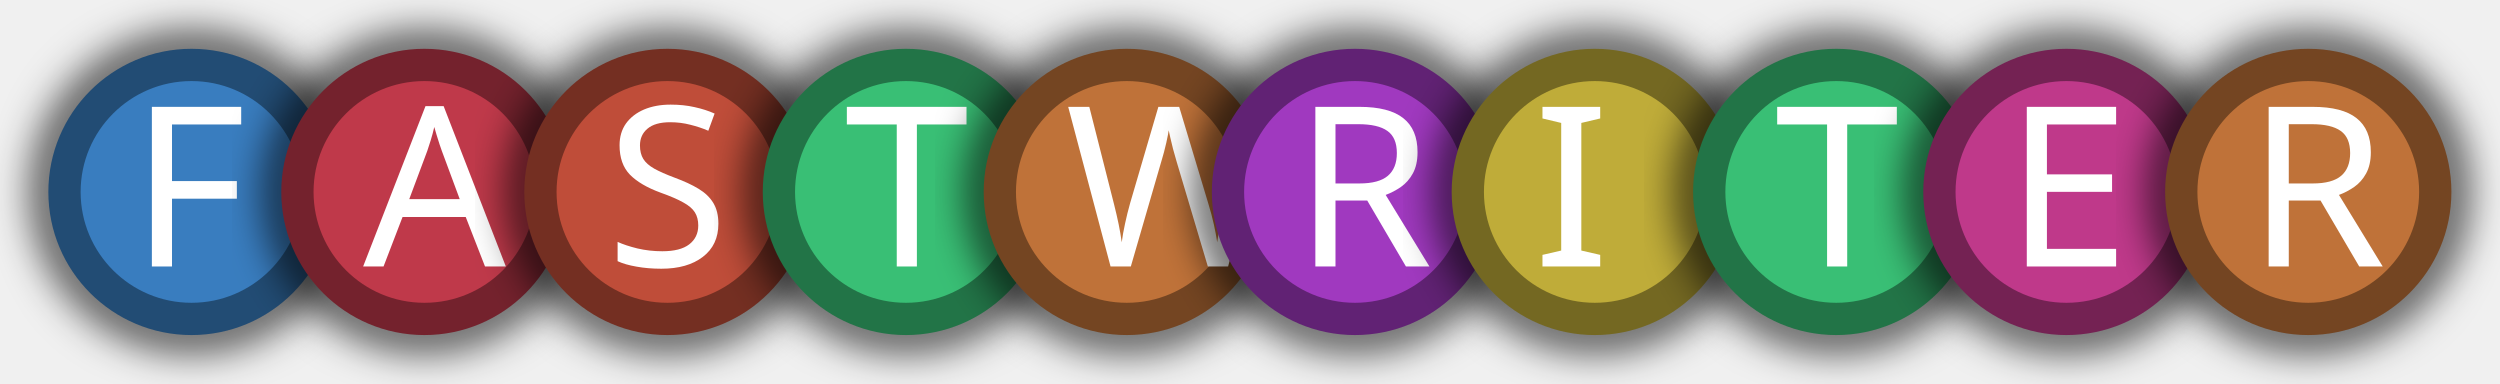
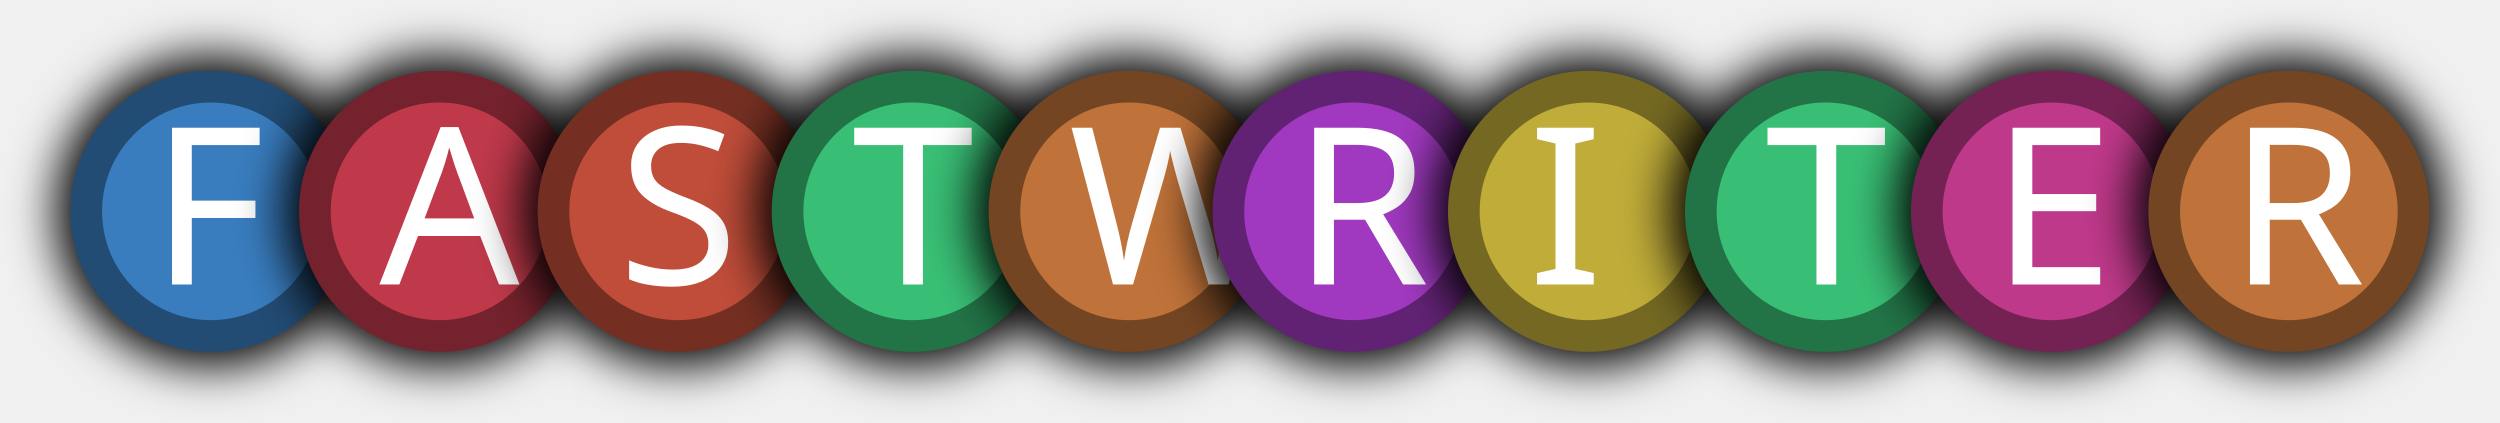
- <svg xmlns="http://www.w3.org/2000/svg" width="2569" height="394" id="svg3767" version="1.1">
+ <svg xmlns="http://www.w3.org/2000/svg" width="2617" height="442" id="svg3767" version="1.1">
  <defs id="defs3769">
    <filter height="1.36" y="-0.18" width="1.36" x="-0.18" id="filter5573-2-93" style="color-interpolation-filters:sRGB">
      <feGaussianBlur id="feGaussianBlur5575-2-14" stdDeviation="2.361" />
    </filter>
    <filter height="1.36" y="-0.18" width="1.36" x="-0.18" id="filter5573-2-374-3" style="color-interpolation-filters:sRGB">
      <feGaussianBlur id="feGaussianBlur5575-2-800-6" stdDeviation="2.361" />
    </filter>
    <filter height="1.36" y="-0.18" width="1.36" x="-0.18" id="filter5573-2-178" style="color-interpolation-filters:sRGB">
      <feGaussianBlur id="feGaussianBlur5575-2-286" stdDeviation="2.361" />
    </filter>
    <filter height="1.36" y="-0.18" width="1.36" x="-0.18" id="filter5573-2-916" style="color-interpolation-filters:sRGB">
      <feGaussianBlur id="feGaussianBlur5575-2-38" stdDeviation="2.361" />
    </filter>
    <filter height="1.36" y="-0.18" width="1.36" x="-0.18" id="filter5573-2-95" style="color-interpolation-filters:sRGB">
      <feGaussianBlur id="feGaussianBlur5575-2-06" stdDeviation="2.361" />
    </filter>
    <filter height="1.36" y="-0.18" width="1.36" x="-0.18" id="filter5573-2-36" style="color-interpolation-filters:sRGB">
      <feGaussianBlur id="feGaussianBlur5575-2-84" stdDeviation="2.361" />
    </filter>
-     <filter height="1.36" y="-0.18" width="1.36" x="-0.18" id="filter5573-2-16" style="color-interpolation-filters:sRGB">
-       <feGaussianBlur id="feGaussianBlur5575-2-09" stdDeviation="2.361" />
-     </filter>
    <filter height="1.36" y="-0.18" width="1.36" x="-0.18" id="filter5573-2-423-7" style="color-interpolation-filters:sRGB">
      <feGaussianBlur id="feGaussianBlur5575-2-05-5" stdDeviation="2.361" />
    </filter>
    <filter height="1.36" y="-0.18" width="1.36" x="-0.18" id="filter5573-908-3" style="color-interpolation-filters:sRGB">
      <feGaussianBlur id="feGaussianBlur5575-850-5" stdDeviation="2.361" />
    </filter>
+     <filter style="color-interpolation-filters:sRGB" id="filter4557" x="-0.18" width="1.36" y="-0.18" height="1.36">
+       <feGaussianBlur stdDeviation="2.361" id="feGaussianBlur4559" />
+     </filter>
  </defs>
-   <g id="layer1" transform="translate(0,-658.3622)">
-     <g transform="matrix(9.192824,0,0,9.192824,-8.9106597e-5,-8621.819)" id="layer1-6385-6">
-       <ellipse ry="15.739" rx="15.739" cy="1030.957" cx="21.405" id="circle5435-611-2" style="opacity:1;fill:none;fill-opacity:1;stroke:#000000;stroke-width:3;stroke-linecap:butt;stroke-linejoin:miter;stroke-miterlimit:4;stroke-dasharray:none;stroke-dashoffset:0;stroke-opacity:1;filter:url(#filter5573-908-3)" />
-       <circle r="14.196" style="opacity:1;fill:#397dbf;fill-opacity:1;stroke:#224c74;stroke-width:3.608;stroke-linecap:butt;stroke-linejoin:miter;stroke-miterlimit:4;stroke-dasharray:none;stroke-dashoffset:0;stroke-opacity:1" id="circle5437-598-9" cx="21.405" cy="1030.957" />
-       <text transform="scale(0.9999984,1.000002)" xml:space="preserve" style="font-style:normal;font-weight:normal;font-size:25.086px;line-height:125%;font-family:Sans;letter-spacing:0px;word-spacing:0px;fill:#ffffff;fill-opacity:1;stroke:none" x="14.553" y="1039.286" id="text5439-4810-1">
-         <tspan id="tspan5441-304-2" x="14.553" y="1039.286" style="font-style:normal;font-variant:normal;font-weight:normal;font-stretch:normal;font-size:25px;font-family:saxMono;-inkscape-font-specification:saxMono;fill:#ffffff">F</tspan>
-       </text>
-     </g>
-     <g transform="matrix(9.192824,0,0,9.192824,239.3545,-8621.819)" id="layer1-7280-0">
-       <ellipse ry="15.739" rx="15.739" cy="1030.957" cx="21.405" id="circle5435-8-235-6" style="opacity:1;fill:none;fill-opacity:1;stroke:#000000;stroke-width:3;stroke-linecap:butt;stroke-linejoin:miter;stroke-miterlimit:4;stroke-dasharray:none;stroke-dashoffset:0;stroke-opacity:1;filter:url(#filter5573-2-423-7)" />
-       <circle r="14.196" style="opacity:1;fill:#bf394a;fill-opacity:1;stroke:#74222d;stroke-width:3.608;stroke-linecap:butt;stroke-linejoin:miter;stroke-miterlimit:4;stroke-dasharray:none;stroke-dashoffset:0;stroke-opacity:1" id="circle5437-9-430-2" cx="21.405" cy="1030.957" />
-       <text transform="scale(0.9999984,1.000002)" xml:space="preserve" style="font-style:normal;font-weight:normal;font-size:25.086px;line-height:125%;font-family:Sans;letter-spacing:0px;word-spacing:0px;fill:#ffffff;fill-opacity:1;stroke:none" x="14.553" y="1039.286" id="text5439-7-7188-6">
-         <tspan id="tspan5441-3-742-1" x="14.553" y="1039.286" style="font-style:normal;font-variant:normal;font-weight:normal;font-stretch:normal;font-size:25px;font-family:saxMono;-inkscape-font-specification:saxMono;fill:#ffffff">A</tspan>
-       </text>
-     </g>
-     <g transform="matrix(9.192824,0,0,9.192824,489.0731,-8621.819)" id="layer1-2490">
-       <ellipse ry="15.739" rx="15.739" cy="1030.957" cx="21.405" id="circle5435-8-144" style="opacity:1;fill:none;fill-opacity:1;stroke:#000000;stroke-width:3;stroke-linecap:butt;stroke-linejoin:miter;stroke-miterlimit:4;stroke-dasharray:none;stroke-dashoffset:0;stroke-opacity:1;filter:url(#filter5573-2-16)" />
-       <circle r="14.196" style="opacity:1;fill:#bf4d39;fill-opacity:1;stroke:#742f22;stroke-width:3.608;stroke-linecap:butt;stroke-linejoin:miter;stroke-miterlimit:4;stroke-dasharray:none;stroke-dashoffset:0;stroke-opacity:1" id="circle5437-9-32" cx="21.405" cy="1030.957" />
-       <text transform="scale(0.9999984,1.000002)" xml:space="preserve" style="font-style:normal;font-weight:normal;font-size:25.086px;line-height:125%;font-family:Sans;letter-spacing:0px;word-spacing:0px;fill:#ffffff;fill-opacity:1;stroke:none" x="14.553" y="1039.286" id="text5439-7-513">
-         <tspan id="tspan5441-3-260" x="14.553" y="1039.286" style="font-style:normal;font-variant:normal;font-weight:normal;font-stretch:normal;font-size:25px;font-family:saxMono;-inkscape-font-specification:saxMono;fill:#ffffff">S</tspan>
-       </text>
-     </g>
-     <g id="g4299" transform="matrix(9.192824,0,0,9.192824,734.1321,-8621.819)">
-       <ellipse style="opacity:1;fill:none;fill-opacity:1;stroke:#000000;stroke-width:3;stroke-linecap:butt;stroke-linejoin:miter;stroke-miterlimit:4;stroke-dasharray:none;stroke-dashoffset:0;stroke-opacity:1;filter:url(#filter5573-2-36)" id="ellipse4301" cx="21.405" cy="1030.957" rx="15.739" ry="15.739" />
-       <circle cy="1030.957" cx="21.405" id="circle4303" style="opacity:1;fill:#39bf75;fill-opacity:1;stroke:#227447;stroke-width:3.608;stroke-linecap:butt;stroke-linejoin:miter;stroke-miterlimit:4;stroke-dasharray:none;stroke-dashoffset:0;stroke-opacity:1" r="14.196" />
-       <text id="text4305" y="1039.286" x="14.553" style="font-style:normal;font-weight:normal;font-size:25.086px;line-height:125%;font-family:Sans;letter-spacing:0px;word-spacing:0px;fill:#ffffff;fill-opacity:1;stroke:none" xml:space="preserve" transform="scale(0.9999984,1.000002)">
-         <tspan style="font-style:normal;font-variant:normal;font-weight:normal;font-stretch:normal;font-size:25px;font-family:saxMono;-inkscape-font-specification:saxMono;fill:#ffffff" y="1039.286" x="14.553" id="tspan4307">T</tspan>
-       </text>
-     </g>
-     <g transform="matrix(9.192824,0,0,9.192824,961.1558,-8621.819)" id="layer1-837">
-       <ellipse ry="15.739" rx="15.739" cy="1030.957" cx="21.405" id="circle5435-8-82" style="opacity:1;fill:none;fill-opacity:1;stroke:#000000;stroke-width:3;stroke-linecap:butt;stroke-linejoin:miter;stroke-miterlimit:4;stroke-dasharray:none;stroke-dashoffset:0;stroke-opacity:1;filter:url(#filter5573-2-95)" />
-       <circle r="14.196" style="opacity:1;fill:#bf7239;fill-opacity:1;stroke:#744522;stroke-width:3.608;stroke-linecap:butt;stroke-linejoin:miter;stroke-miterlimit:4;stroke-dasharray:none;stroke-dashoffset:0;stroke-opacity:1" id="circle5437-9-1" cx="21.405" cy="1030.957" />
-       <text transform="scale(0.9999984,1.000002)" xml:space="preserve" style="font-style:normal;font-weight:normal;font-size:25.086px;line-height:125%;font-family:Sans;letter-spacing:0px;word-spacing:0px;fill:#ffffff;fill-opacity:1;stroke:none" x="14.553" y="1039.286" id="text5439-7-05">
-         <tspan id="tspan5441-3-85" x="14.553" y="1039.286" style="font-style:normal;font-variant:normal;font-weight:normal;font-stretch:normal;font-size:25px;font-family:saxMono;-inkscape-font-specification:saxMono;fill:#ffffff">W</tspan>
-       </text>
-     </g>
-     <g transform="matrix(9.192824,0,0,9.192824,1195.603,-8621.819)" id="layer1-859">
-       <ellipse ry="15.739" rx="15.739" cy="1030.957" cx="21.405" id="circle5435-8-203" style="opacity:1;fill:none;fill-opacity:1;stroke:#000000;stroke-width:3;stroke-linecap:butt;stroke-linejoin:miter;stroke-miterlimit:4;stroke-dasharray:none;stroke-dashoffset:0;stroke-opacity:1;filter:url(#filter5573-2-916)" />
-       <circle r="14.196" style="opacity:1;fill:#a039bf;fill-opacity:1;stroke:#612274;stroke-width:3.608;stroke-linecap:butt;stroke-linejoin:miter;stroke-miterlimit:4;stroke-dasharray:none;stroke-dashoffset:0;stroke-opacity:1" id="circle5437-9-47" cx="21.405" cy="1030.957" />
-       <text transform="scale(0.9999984,1.000002)" xml:space="preserve" style="font-style:normal;font-weight:normal;font-size:25.086px;line-height:125%;font-family:Sans;letter-spacing:0px;word-spacing:0px;fill:#ffffff;fill-opacity:1;stroke:none" x="14.553" y="1039.286" id="text5439-7-71">
-         <tspan id="tspan5441-3-655" x="14.553" y="1039.286" style="font-style:normal;font-variant:normal;font-weight:normal;font-stretch:normal;font-size:25px;font-family:saxMono;-inkscape-font-specification:saxMono;fill:#ffffff">R</tspan>
-       </text>
-     </g>
-     <g transform="matrix(9.192824,0,0,9.192824,1442.049,-8621.819)" id="layer1-058">
-       <ellipse ry="15.739" rx="15.739" cy="1030.957" cx="21.405" id="circle5435-8-415" style="opacity:1;fill:none;fill-opacity:1;stroke:#000000;stroke-width:3;stroke-linecap:butt;stroke-linejoin:miter;stroke-miterlimit:4;stroke-dasharray:none;stroke-dashoffset:0;stroke-opacity:1;filter:url(#filter5573-2-178)" />
-       <circle r="14.196" style="opacity:1;fill:#bfac39;fill-opacity:1;stroke:#746822;stroke-width:3.608;stroke-linecap:butt;stroke-linejoin:miter;stroke-miterlimit:4;stroke-dasharray:none;stroke-dashoffset:0;stroke-opacity:1" id="circle5437-9-1109" cx="21.405" cy="1030.957" />
-       <text transform="scale(0.9999984,1.000002)" xml:space="preserve" style="font-style:normal;font-weight:normal;font-size:25.086px;line-height:125%;font-family:Sans;letter-spacing:0px;word-spacing:0px;fill:#ffffff;fill-opacity:1;stroke:none" x="14.553" y="1039.286" id="text5439-7-56">
-         <tspan id="tspan5441-3-642" x="14.553" y="1039.286" style="font-style:normal;font-variant:normal;font-weight:normal;font-stretch:normal;font-size:25px;font-family:saxMono;-inkscape-font-specification:saxMono;fill:#ffffff">I</tspan>
-       </text>
-     </g>
-     <g transform="matrix(9.192824,0,0,9.192824,1690.132,-8621.819)" id="layer1-672">
-       <ellipse ry="15.739" rx="15.739" cy="1030.957" cx="21.405" id="circle5435-8-74" style="opacity:1;fill:none;fill-opacity:1;stroke:#000000;stroke-width:3;stroke-linecap:butt;stroke-linejoin:miter;stroke-miterlimit:4;stroke-dasharray:none;stroke-dashoffset:0;stroke-opacity:1;filter:url(#filter5573-2-36)" />
-       <circle r="14.196" style="opacity:1;fill:#39bf75;fill-opacity:1;stroke:#227447;stroke-width:3.608;stroke-linecap:butt;stroke-linejoin:miter;stroke-miterlimit:4;stroke-dasharray:none;stroke-dashoffset:0;stroke-opacity:1" id="circle5437-9-10" cx="21.405" cy="1030.957" />
-       <text transform="scale(0.9999984,1.000002)" xml:space="preserve" style="font-style:normal;font-weight:normal;font-size:25.086px;line-height:125%;font-family:Sans;letter-spacing:0px;word-spacing:0px;fill:#ffffff;fill-opacity:1;stroke:none" x="14.553" y="1039.286" id="text5439-7-06">
-         <tspan id="tspan5441-3-44" x="14.553" y="1039.286" style="font-style:normal;font-variant:normal;font-weight:normal;font-stretch:normal;font-size:25px;font-family:saxMono;-inkscape-font-specification:saxMono;fill:#ffffff">T</tspan>
-       </text>
-     </g>
-     <g transform="matrix(9.192824,0,0,9.192824,1926.669,-8621.819)" id="layer1-645-7">
-       <ellipse ry="15.739" rx="15.739" cy="1030.957" cx="21.405" id="circle5435-8-831-0" style="opacity:1;fill:none;fill-opacity:1;stroke:#000000;stroke-width:3;stroke-linecap:butt;stroke-linejoin:miter;stroke-miterlimit:4;stroke-dasharray:none;stroke-dashoffset:0;stroke-opacity:1;filter:url(#filter5573-2-374-3)" />
-       <circle r="14.196" style="opacity:1;fill:#bf398a;fill-opacity:1;stroke:#742253;stroke-width:3.608;stroke-linecap:butt;stroke-linejoin:miter;stroke-miterlimit:4;stroke-dasharray:none;stroke-dashoffset:0;stroke-opacity:1" id="circle5437-9-22-9" cx="21.405" cy="1030.957" />
-       <text transform="scale(0.9999984,1.000002)" xml:space="preserve" style="font-style:normal;font-weight:normal;font-size:25.086px;line-height:125%;font-family:Sans;letter-spacing:0px;word-spacing:0px;fill:#ffffff;fill-opacity:1;stroke:none" x="14.553" y="1039.286" id="text5439-7-955-3">
-         <tspan id="tspan5441-3-46-6" x="14.553" y="1039.286" style="font-style:normal;font-variant:normal;font-weight:normal;font-stretch:normal;font-size:25px;font-family:saxMono;-inkscape-font-specification:saxMono;fill:#ffffff">E</tspan>
-       </text>
-     </g>
-     <g transform="matrix(9.192824,0,0,9.192824,2175.205,-8621.819)" id="layer1-967">
-       <ellipse ry="15.739" rx="15.739" cy="1030.957" cx="21.405" id="circle5435-8-73" style="opacity:1;fill:none;fill-opacity:1;stroke:#000000;stroke-width:3;stroke-linecap:butt;stroke-linejoin:miter;stroke-miterlimit:4;stroke-dasharray:none;stroke-dashoffset:0;stroke-opacity:1;filter:url(#filter5573-2-93)" />
-       <circle r="14.196" style="opacity:1;fill:#bf7239;fill-opacity:1;stroke:#744522;stroke-width:3.608;stroke-linecap:butt;stroke-linejoin:miter;stroke-miterlimit:4;stroke-dasharray:none;stroke-dashoffset:0;stroke-opacity:1" id="circle5437-9-712" cx="21.405" cy="1030.957" />
-       <text transform="scale(0.9999984,1.000002)" xml:space="preserve" style="font-style:normal;font-weight:normal;font-size:25.086px;line-height:125%;font-family:Sans;letter-spacing:0px;word-spacing:0px;fill:#ffffff;fill-opacity:1;stroke:none" x="14.553" y="1039.286" id="text5439-7-21">
-         <tspan id="tspan5441-3-50" x="14.553" y="1039.286" style="font-style:normal;font-variant:normal;font-weight:normal;font-stretch:normal;font-size:25px;font-family:saxMono;-inkscape-font-specification:saxMono;fill:#ffffff">R</tspan>
-       </text>
-     </g>
+   <g id="layer1" transform="translate(0,-610.3622)">
+     <ellipse style="opacity:1;fill:#000000;fill-opacity:1;stroke:none;stroke-width:3;stroke-linecap:butt;stroke-linejoin:miter;stroke-miterlimit:4;stroke-dasharray:none;stroke-dashoffset:0;stroke-opacity:1;filter:url(#filter5573-908-3)" id="circle5435-611-2" cx="21.405" cy="1030.957" rx="15.739" ry="15.739" transform="matrix(10.31403,0,0,10.31403,-9.9974492e-5,-9801.732)" />
+     <circle cy="831.584" cx="220.777" id="circle5437-598-9" style="opacity:1;fill:#397dbf;fill-opacity:1;stroke:#224c74;stroke-width:33.166;stroke-linecap:butt;stroke-linejoin:miter;stroke-miterlimit:4;stroke-dasharray:none;stroke-dashoffset:0;stroke-opacity:1" r="130.502" />
+     <text id="text5439-4810-1" y="908.171" x="157.779" style="font-style:normal;font-weight:normal;font-size:230.61px;line-height:125%;font-family:Sans;letter-spacing:0px;word-spacing:0px;fill:#ffffff;fill-opacity:1;stroke:none" xml:space="preserve" transform="scale(0.9999984,1.000002)">
+       <tspan style="font-style:normal;font-variant:normal;font-weight:normal;font-stretch:normal;font-size:229.821px;font-family:saxMono;-inkscape-font-specification:saxMono;fill:#ffffff" y="908.171" x="157.779" id="tspan5441-304-2">F</tspan>
+     </text>
+     <ellipse style="opacity:1;fill:#000000;fill-opacity:1;stroke:none;stroke-width:3;stroke-linecap:butt;stroke-linejoin:miter;stroke-miterlimit:4;stroke-dasharray:none;stroke-dashoffset:0;stroke-opacity:1;filter:url(#filter5573-2-423-7)" id="circle5435-8-235-6" cx="21.405" cy="1030.957" rx="15.739" ry="15.739" transform="matrix(10.31403,0,0,10.31403,239.3545,-9801.732)" />
+     <circle cy="831.584" cx="460.131" id="circle5437-9-430-2" style="opacity:1;fill:#bf394a;fill-opacity:1;stroke:#74222d;stroke-width:33.166;stroke-linecap:butt;stroke-linejoin:miter;stroke-miterlimit:4;stroke-dasharray:none;stroke-dashoffset:0;stroke-opacity:1" r="130.502" />
+     <text id="text5439-7-7188-6" y="908.171" x="397.134" style="font-style:normal;font-weight:normal;font-size:230.61px;line-height:125%;font-family:Sans;letter-spacing:0px;word-spacing:0px;fill:#ffffff;fill-opacity:1;stroke:none" xml:space="preserve" transform="scale(0.9999984,1.000002)">
+       <tspan style="font-style:normal;font-variant:normal;font-weight:normal;font-stretch:normal;font-size:229.821px;font-family:saxMono;-inkscape-font-specification:saxMono;fill:#ffffff" y="908.171" x="397.134" id="tspan5441-3-742-1">A</tspan>
+     </text>
+     <ellipse style="opacity:1;fill:#000000;fill-opacity:1;stroke:none;stroke-width:3;stroke-linecap:butt;stroke-linejoin:miter;stroke-miterlimit:4;stroke-dasharray:none;stroke-dashoffset:0;stroke-opacity:1;filter:url(#filter4557)" id="circle5435-8-144" cx="21.405" cy="1030.957" rx="15.739" ry="15.739" transform="matrix(10.31403,0,0,10.31403,489.0731,-9801.732)" />
+     <circle cy="831.584" cx="709.85" id="circle5437-9-32" style="opacity:1;fill:#bf4d39;fill-opacity:1;stroke:#742f22;stroke-width:33.166;stroke-linecap:butt;stroke-linejoin:miter;stroke-miterlimit:4;stroke-dasharray:none;stroke-dashoffset:0;stroke-opacity:1" r="130.502" />
+     <text id="text5439-7-513" y="908.171" x="646.853" style="font-style:normal;font-weight:normal;font-size:230.61px;line-height:125%;font-family:Sans;letter-spacing:0px;word-spacing:0px;fill:#ffffff;fill-opacity:1;stroke:none" xml:space="preserve" transform="scale(0.9999984,1.000002)">
+       <tspan style="font-style:normal;font-variant:normal;font-weight:normal;font-stretch:normal;font-size:229.821px;font-family:saxMono;-inkscape-font-specification:saxMono;fill:#ffffff" y="908.171" x="646.853" id="tspan5441-3-260">S</tspan>
+     </text>
+     <ellipse ry="15.739" rx="15.739" cy="1030.957" cx="21.405" id="ellipse4301" style="opacity:1;fill:#000000;fill-opacity:1;stroke:none;stroke-width:3;stroke-linecap:butt;stroke-linejoin:miter;stroke-miterlimit:4;stroke-dasharray:none;stroke-dashoffset:0;stroke-opacity:1;filter:url(#filter5573-2-36)" transform="matrix(10.31403,0,0,10.31403,734.1321,-9801.732)" />
+     <circle r="130.502" style="opacity:1;fill:#39bf75;fill-opacity:1;stroke:#227447;stroke-width:33.166;stroke-linecap:butt;stroke-linejoin:miter;stroke-miterlimit:4;stroke-dasharray:none;stroke-dashoffset:0;stroke-opacity:1" id="circle4303" cx="954.909" cy="831.584" />
+     <text transform="scale(0.9999984,1.000002)" xml:space="preserve" style="font-style:normal;font-weight:normal;font-size:230.61px;line-height:125%;font-family:Sans;letter-spacing:0px;word-spacing:0px;fill:#ffffff;fill-opacity:1;stroke:none" x="891.912" y="908.171" id="text4305">
+       <tspan id="tspan4307" x="891.912" y="908.171" style="font-style:normal;font-variant:normal;font-weight:normal;font-stretch:normal;font-size:229.821px;font-family:saxMono;-inkscape-font-specification:saxMono;fill:#ffffff">T</tspan>
+     </text>
+     <ellipse style="opacity:1;fill:#000000;fill-opacity:1;stroke:none;stroke-width:3;stroke-linecap:butt;stroke-linejoin:miter;stroke-miterlimit:4;stroke-dasharray:none;stroke-dashoffset:0;stroke-opacity:1;filter:url(#filter5573-2-95)" id="circle5435-8-82" cx="21.405" cy="1030.957" rx="15.739" ry="15.739" transform="matrix(10.31403,0,0,10.31403,961.1558,-9801.732)" />
+     <circle cy="831.584" cx="1181.933" id="circle5437-9-1" style="opacity:1;fill:#bf7239;fill-opacity:1;stroke:#744522;stroke-width:33.166;stroke-linecap:butt;stroke-linejoin:miter;stroke-miterlimit:4;stroke-dasharray:none;stroke-dashoffset:0;stroke-opacity:1" r="130.502" />
+     <text id="text5439-7-05" y="908.171" x="1118.937" style="font-style:normal;font-weight:normal;font-size:230.61px;line-height:125%;font-family:Sans;letter-spacing:0px;word-spacing:0px;fill:#ffffff;fill-opacity:1;stroke:none" xml:space="preserve" transform="scale(0.9999984,1.000002)">
+       <tspan style="font-style:normal;font-variant:normal;font-weight:normal;font-stretch:normal;font-size:229.821px;font-family:saxMono;-inkscape-font-specification:saxMono;fill:#ffffff" y="908.171" x="1118.937" id="tspan5441-3-85">W</tspan>
+     </text>
+     <ellipse style="opacity:1;fill:#000000;fill-opacity:1;stroke:none;stroke-width:3;stroke-linecap:butt;stroke-linejoin:miter;stroke-miterlimit:4;stroke-dasharray:none;stroke-dashoffset:0;stroke-opacity:1;filter:url(#filter5573-2-916)" id="circle5435-8-203" cx="21.405" cy="1030.957" rx="15.739" ry="15.739" transform="matrix(10.31403,0,0,10.31403,1195.602,-9801.736)" />
+     <circle cy="831.584" cx="1416.379" id="circle5437-9-47" style="opacity:1;fill:#a039bf;fill-opacity:1;stroke:#612274;stroke-width:33.166;stroke-linecap:butt;stroke-linejoin:miter;stroke-miterlimit:4;stroke-dasharray:none;stroke-dashoffset:0;stroke-opacity:1" r="130.502" />
+     <text id="text5439-7-71" y="908.171" x="1353.384" style="font-style:normal;font-weight:normal;font-size:230.61px;line-height:125%;font-family:Sans;letter-spacing:0px;word-spacing:0px;fill:#ffffff;fill-opacity:1;stroke:none" xml:space="preserve" transform="scale(0.9999984,1.000002)">
+       <tspan style="font-style:normal;font-variant:normal;font-weight:normal;font-stretch:normal;font-size:229.821px;font-family:saxMono;-inkscape-font-specification:saxMono;fill:#ffffff" y="908.171" x="1353.384" id="tspan5441-3-655">R</tspan>
+     </text>
+     <ellipse style="opacity:1;fill:#000000;fill-opacity:1;stroke:none;stroke-width:3;stroke-linecap:butt;stroke-linejoin:miter;stroke-miterlimit:4;stroke-dasharray:none;stroke-dashoffset:0;stroke-opacity:1;filter:url(#filter5573-2-178)" id="circle5435-8-415" cx="21.405" cy="1030.957" rx="15.739" ry="15.739" transform="matrix(10.31403,0,0,10.31403,1442.049,-9801.732)" />
+     <circle cy="831.584" cx="1662.826" id="circle5437-9-1109" style="opacity:1;fill:#bfac39;fill-opacity:1;stroke:#746822;stroke-width:33.166;stroke-linecap:butt;stroke-linejoin:miter;stroke-miterlimit:4;stroke-dasharray:none;stroke-dashoffset:0;stroke-opacity:1" r="130.502" />
+     <text id="text5439-7-56" y="908.171" x="1599.831" style="font-style:normal;font-weight:normal;font-size:230.61px;line-height:125%;font-family:Sans;letter-spacing:0px;word-spacing:0px;fill:#ffffff;fill-opacity:1;stroke:none" xml:space="preserve" transform="scale(0.9999984,1.000002)">
+       <tspan style="font-style:normal;font-variant:normal;font-weight:normal;font-stretch:normal;font-size:229.821px;font-family:saxMono;-inkscape-font-specification:saxMono;fill:#ffffff" y="908.171" x="1599.831" id="tspan5441-3-642">I</tspan>
+     </text>
+     <ellipse style="opacity:1;fill:#000000;fill-opacity:1;stroke:none;stroke-width:3;stroke-linecap:butt;stroke-linejoin:miter;stroke-miterlimit:4;stroke-dasharray:none;stroke-dashoffset:0;stroke-opacity:1;filter:url(#filter5573-2-36)" id="circle5435-8-74" cx="21.405" cy="1030.957" rx="15.739" ry="15.739" transform="matrix(10.31403,0,0,10.31403,1690.132,-9801.736)" />
+     <circle cy="831.584" cx="1910.909" id="circle5437-9-10" style="opacity:1;fill:#39bf75;fill-opacity:1;stroke:#227447;stroke-width:33.166;stroke-linecap:butt;stroke-linejoin:miter;stroke-miterlimit:4;stroke-dasharray:none;stroke-dashoffset:0;stroke-opacity:1" r="130.502" />
+     <text id="text5439-7-06" y="908.171" x="1847.914" style="font-style:normal;font-weight:normal;font-size:230.61px;line-height:125%;font-family:Sans;letter-spacing:0px;word-spacing:0px;fill:#ffffff;fill-opacity:1;stroke:none" xml:space="preserve" transform="scale(0.9999984,1.000002)">
+       <tspan style="font-style:normal;font-variant:normal;font-weight:normal;font-stretch:normal;font-size:229.821px;font-family:saxMono;-inkscape-font-specification:saxMono;fill:#ffffff" y="908.171" x="1847.914" id="tspan5441-3-44">T</tspan>
+     </text>
+     <ellipse style="opacity:1;fill:#000000;fill-opacity:1;stroke:none;stroke-width:3;stroke-linecap:butt;stroke-linejoin:miter;stroke-miterlimit:4;stroke-dasharray:none;stroke-dashoffset:0;stroke-opacity:1;filter:url(#filter5573-2-374-3)" id="circle5435-8-831-0" cx="21.405" cy="1030.957" rx="15.739" ry="15.739" transform="matrix(10.31403,0,0,10.31403,1926.669,-9801.732)" />
+     <circle cy="831.584" cx="2147.446" id="circle5437-9-22-9" style="opacity:1;fill:#bf398a;fill-opacity:1;stroke:#742253;stroke-width:33.166;stroke-linecap:butt;stroke-linejoin:miter;stroke-miterlimit:4;stroke-dasharray:none;stroke-dashoffset:0;stroke-opacity:1" r="130.502" />
+     <text id="text5439-7-955-3" y="908.17" x="2084.451" style="font-style:normal;font-weight:normal;font-size:230.61px;line-height:125%;font-family:Sans;letter-spacing:0px;word-spacing:0px;fill:#ffffff;fill-opacity:1;stroke:none" xml:space="preserve" transform="scale(0.9999984,1.000002)">
+       <tspan style="font-style:normal;font-variant:normal;font-weight:normal;font-stretch:normal;font-size:229.821px;font-family:saxMono;-inkscape-font-specification:saxMono;fill:#ffffff" y="908.17" x="2084.451" id="tspan5441-3-46-6">E</tspan>
+     </text>
+     <ellipse style="opacity:1;fill:#000000;fill-opacity:1;stroke:none;stroke-width:3;stroke-linecap:butt;stroke-linejoin:miter;stroke-miterlimit:4;stroke-dasharray:none;stroke-dashoffset:0;stroke-opacity:1;filter:url(#filter5573-2-93)" id="circle5435-8-73" cx="21.405" cy="1030.957" rx="15.739" ry="15.739" transform="matrix(10.31403,0,0,10.31403,2175.205,-9801.732)" />
+     <circle cy="831.584" cx="2395.982" id="circle5437-9-712" style="opacity:1;fill:#bf7239;fill-opacity:1;stroke:#744522;stroke-width:33.166;stroke-linecap:butt;stroke-linejoin:miter;stroke-miterlimit:4;stroke-dasharray:none;stroke-dashoffset:0;stroke-opacity:1" r="130.502" />
+     <text id="text5439-7-21" y="908.171" x="2332.988" style="font-style:normal;font-weight:normal;font-size:230.61px;line-height:125%;font-family:Sans;letter-spacing:0px;word-spacing:0px;fill:#ffffff;fill-opacity:1;stroke:none" xml:space="preserve" transform="scale(0.9999984,1.000002)">
+       <tspan style="font-style:normal;font-variant:normal;font-weight:normal;font-stretch:normal;font-size:229.821px;font-family:saxMono;-inkscape-font-specification:saxMono;fill:#ffffff" y="908.171" x="2332.988" id="tspan5441-3-50">R</tspan>
+     </text>
  </g>
</svg>
